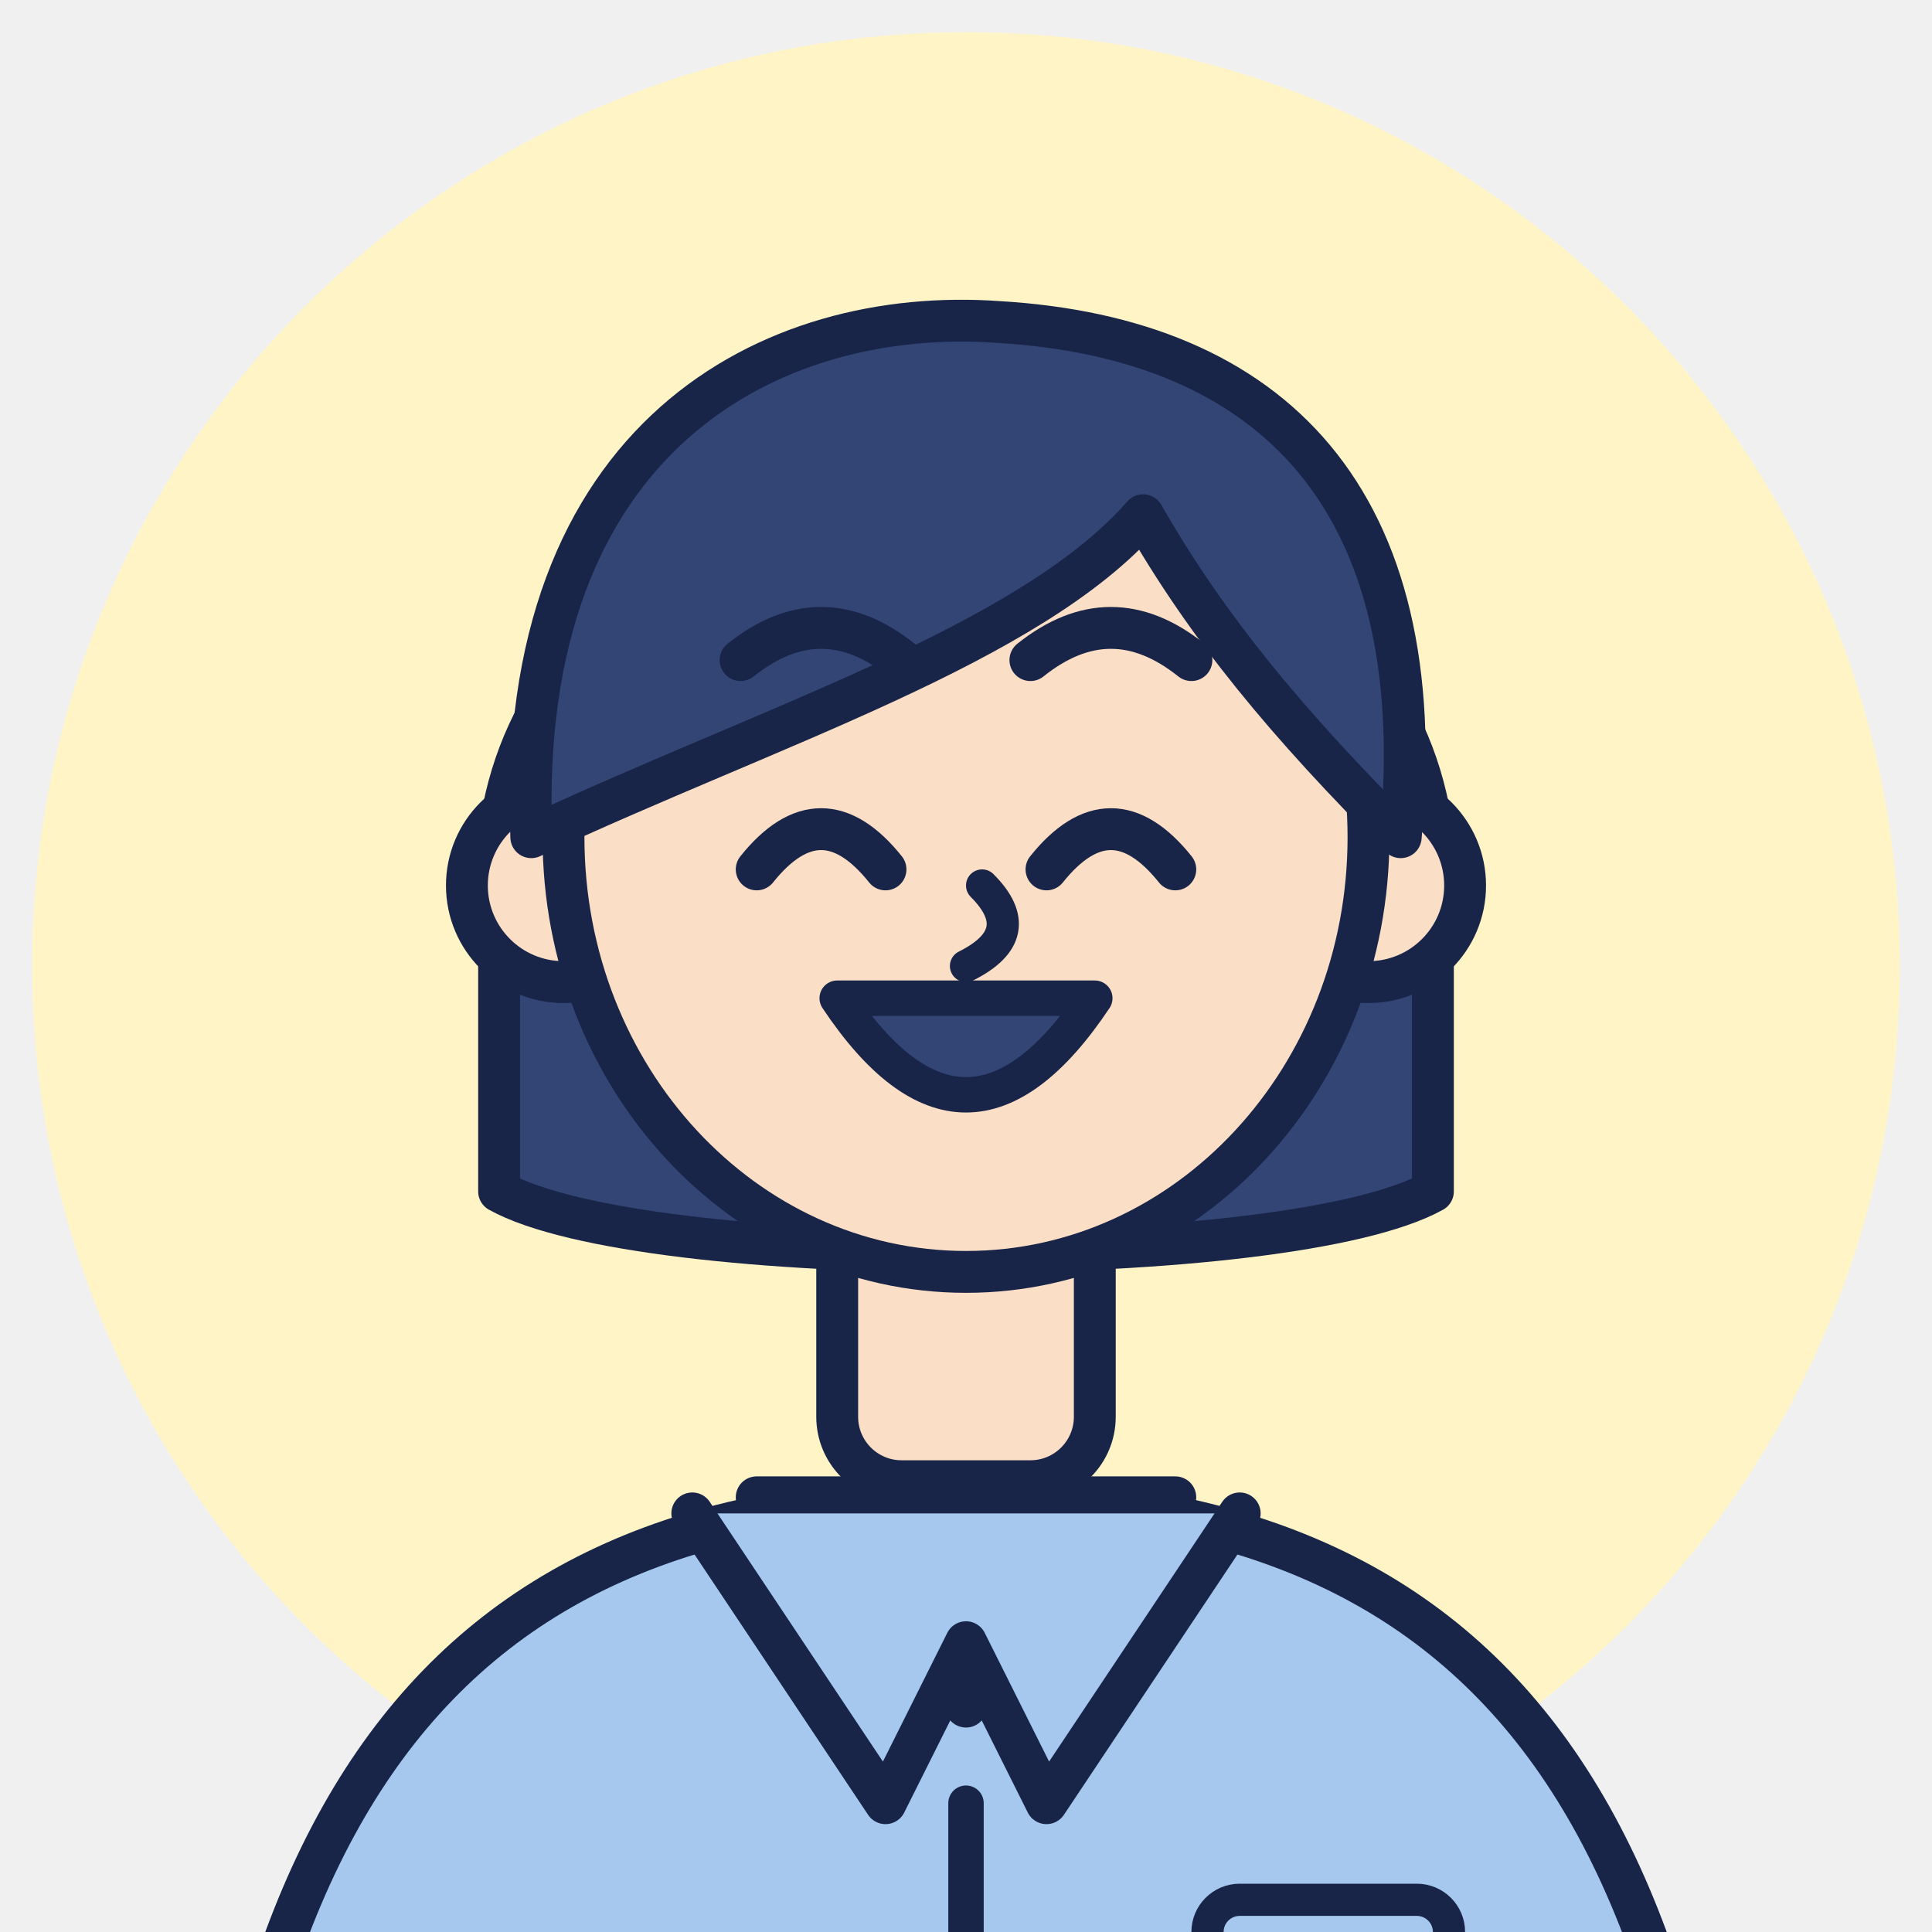
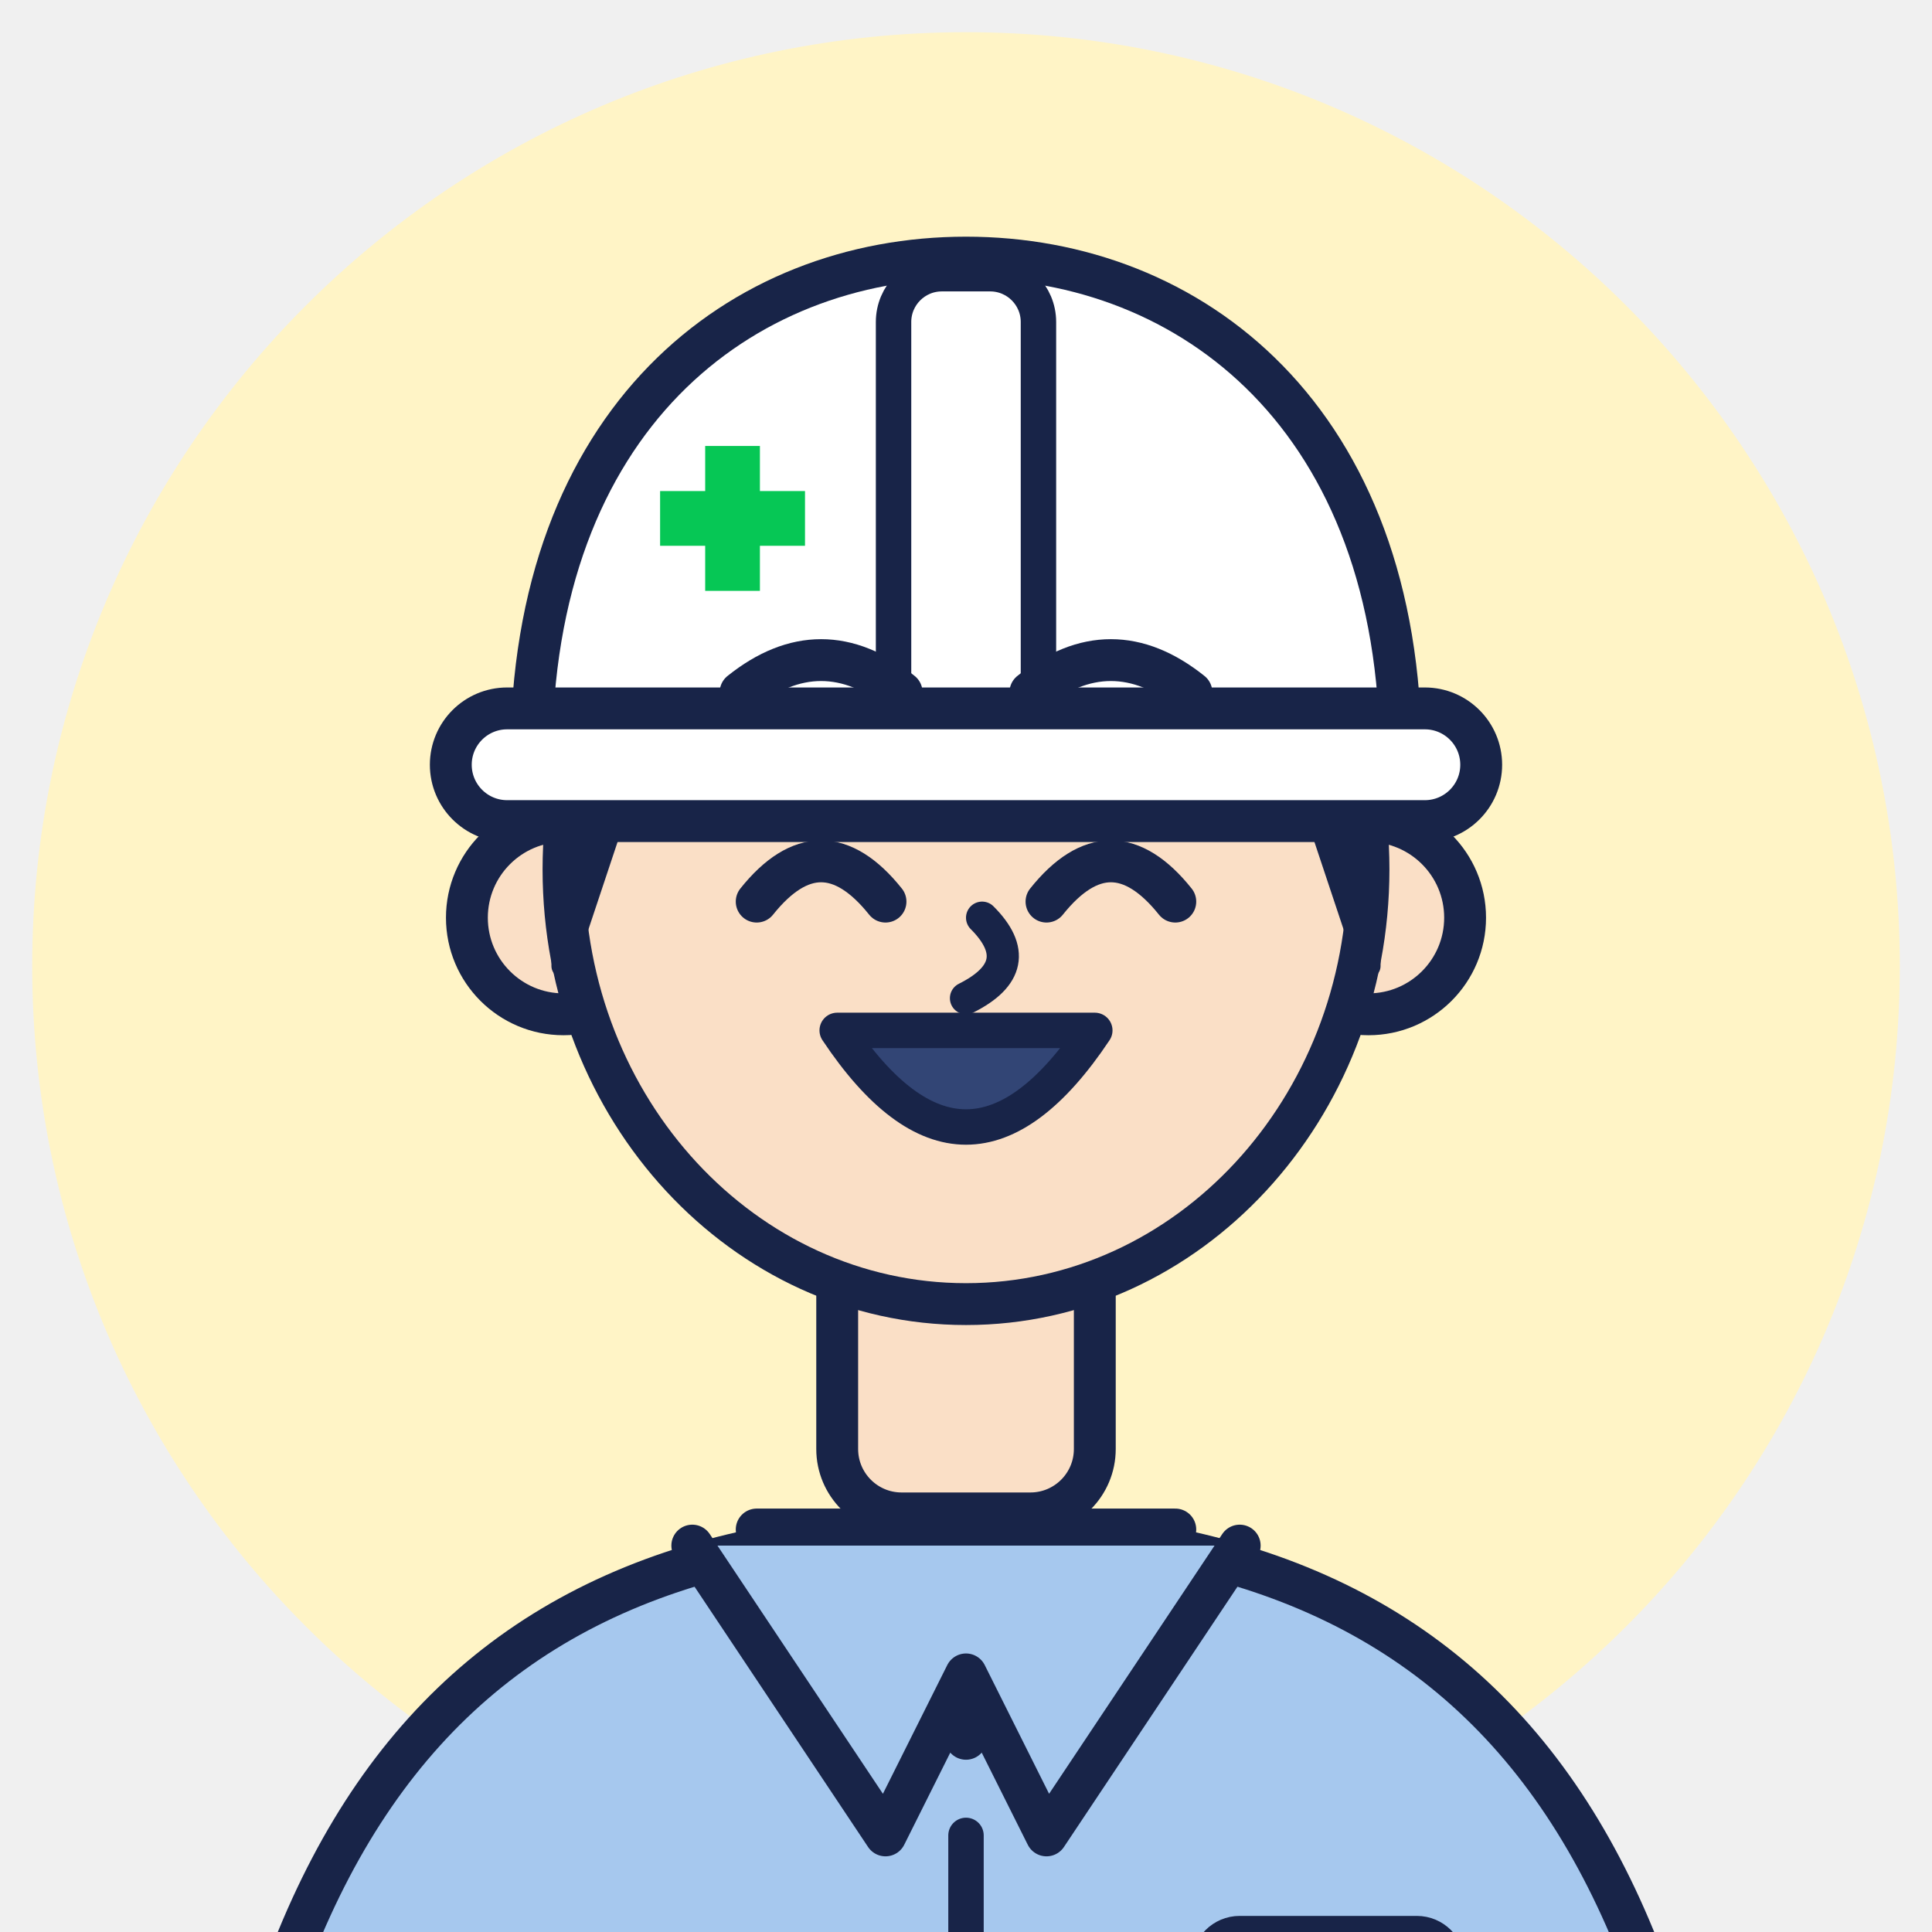
- <svg xmlns="http://www.w3.org/2000/svg" viewBox="0 0 120 120" width="120" height="120" role="img" aria-label="作業着の女性社員（入口の事例：女性を採った収集の会社）">
+ <svg xmlns="http://www.w3.org/2000/svg" viewBox="0 0 120 120" width="120" height="120" role="img" aria-label="緑十字の白いヘルメットの若手の職人（入口の事例：外国人材を採った建設会社）">
  <circle cx="60" cy="60" r="58" fill="#fff4c6" />
-   <g transform="translate(60 52)">
+   <g transform="translate(60 54)">
    <rect x="-8" y="16" width="16" height="24" rx="4" fill="#fadfc6" stroke="#182448" stroke-width="2.6" stroke-linejoin="round" stroke-linecap="round" />
    <path d="M-48 110 C-48 62 -34 41 0 41 C34 41 48 62 48 110Z" fill="#a6c8ee" stroke="#182448" stroke-width="2.6" stroke-linejoin="round" stroke-linecap="round" />
    <path d="M-13 41 L0 54 L13 41Z" fill="#ffffff" stroke="#182448" stroke-width="2.6" stroke-linejoin="round" stroke-linecap="round" />
    <path d="M-17 42 L-5 60 L0 50 L5 60 L17 42" fill="#a6c8ee" stroke="#182448" stroke-width="2.6" stroke-linejoin="round" stroke-linecap="round" />
    <path d="M0.0 60.0L0.0 110.0" fill="none" stroke="#182448" stroke-width="2.2" stroke-linecap="round" />
    <rect x="15" y="66" width="15" height="11" rx="2" fill="none" stroke="#182448" stroke-width="2" stroke-linejoin="round" stroke-linecap="round" />
-     <path d="M-29 6 C-33 -30 33 -30 29 6 L29 22 C20 27 -20 27 -29 22Z" fill="#324575" stroke="#182448" stroke-width="2.6" stroke-linejoin="round" stroke-linecap="round" />
    <circle cx="-25" cy="3" r="6" fill="#fadfc6" stroke="#182448" stroke-width="2.6" stroke-linejoin="round" stroke-linecap="round" />
    <circle cx="25" cy="3" r="6" fill="#fadfc6" stroke="#182448" stroke-width="2.6" stroke-linejoin="round" stroke-linecap="round" />
    <ellipse cx="0" cy="0" rx="25" ry="27" fill="#fadfc6" stroke="#182448" stroke-width="2.6" stroke-linejoin="round" stroke-linecap="round" />
-     <path d="M-27 0 C-28 -25 -12 -33 2 -32 C19 -31 29 -21 27 0 C20 -7 15 -13 11 -20 C4 -12 -12 -7 -27 0Z" fill="#324575" stroke="#182448" stroke-width="2.6" stroke-linejoin="round" stroke-linecap="round" />
+     <path d="M-25 -6 L-25 6 L-21 -6Z" fill="#182448" stroke="#182448" stroke-width="1.5" stroke-linejoin="round" stroke-linecap="round" />
+     <path d="M25 -6 L25 6 L21 -6Z" fill="#182448" stroke="#182448" stroke-width="1.5" stroke-linejoin="round" stroke-linecap="round" />
+     <path d="M-27 -7 C-27 -28 -14 -38 0 -38 C14 -38 27 -28 27 -7Z" fill="#ffffff" stroke="#182448" stroke-width="2.6" stroke-linejoin="round" stroke-linecap="round" />
+     <rect x="-4.5" y="-37" width="9" height="29" rx="3" fill="#ffffff" stroke="#182448" stroke-width="2.2" stroke-linejoin="round" stroke-linecap="round" />
+     <rect x="-32" y="-10" width="64" height="7" rx="3.5" fill="#ffffff" stroke="#182448" stroke-width="2.6" stroke-linejoin="round" stroke-linecap="round" />
+     <rect x="-19" y="-23.5" width="9" height="3.4" rx="0" fill="#06c755" />
+     <rect x="-16.2" y="-26.3" width="3.4" height="9" rx="0" fill="#06c755" />
    <path d="M-14 -11 Q-9 -15 -4 -11" fill="none" stroke="#182448" stroke-width="2.6" stroke-linejoin="round" stroke-linecap="round" />
    <path d="M4 -11 Q9 -15 14 -11" fill="none" stroke="#182448" stroke-width="2.6" stroke-linejoin="round" stroke-linecap="round" />
    <path d="M-13 2 Q-9 -3 -5 2" fill="none" stroke="#182448" stroke-width="2.6" stroke-linejoin="round" stroke-linecap="round" />
    <path d="M5 2 Q9 -3 13 2" fill="none" stroke="#182448" stroke-width="2.6" stroke-linejoin="round" stroke-linecap="round" />
    <path d="M-8 10 Q0 22 8 10Z" fill="#324575" stroke="#182448" stroke-width="2.2" stroke-linejoin="round" stroke-linecap="round" />
    <path d="M1 3 Q4 6 0 8" fill="none" stroke="#182448" stroke-width="2" stroke-linejoin="round" stroke-linecap="round" />
  </g>
</svg>
